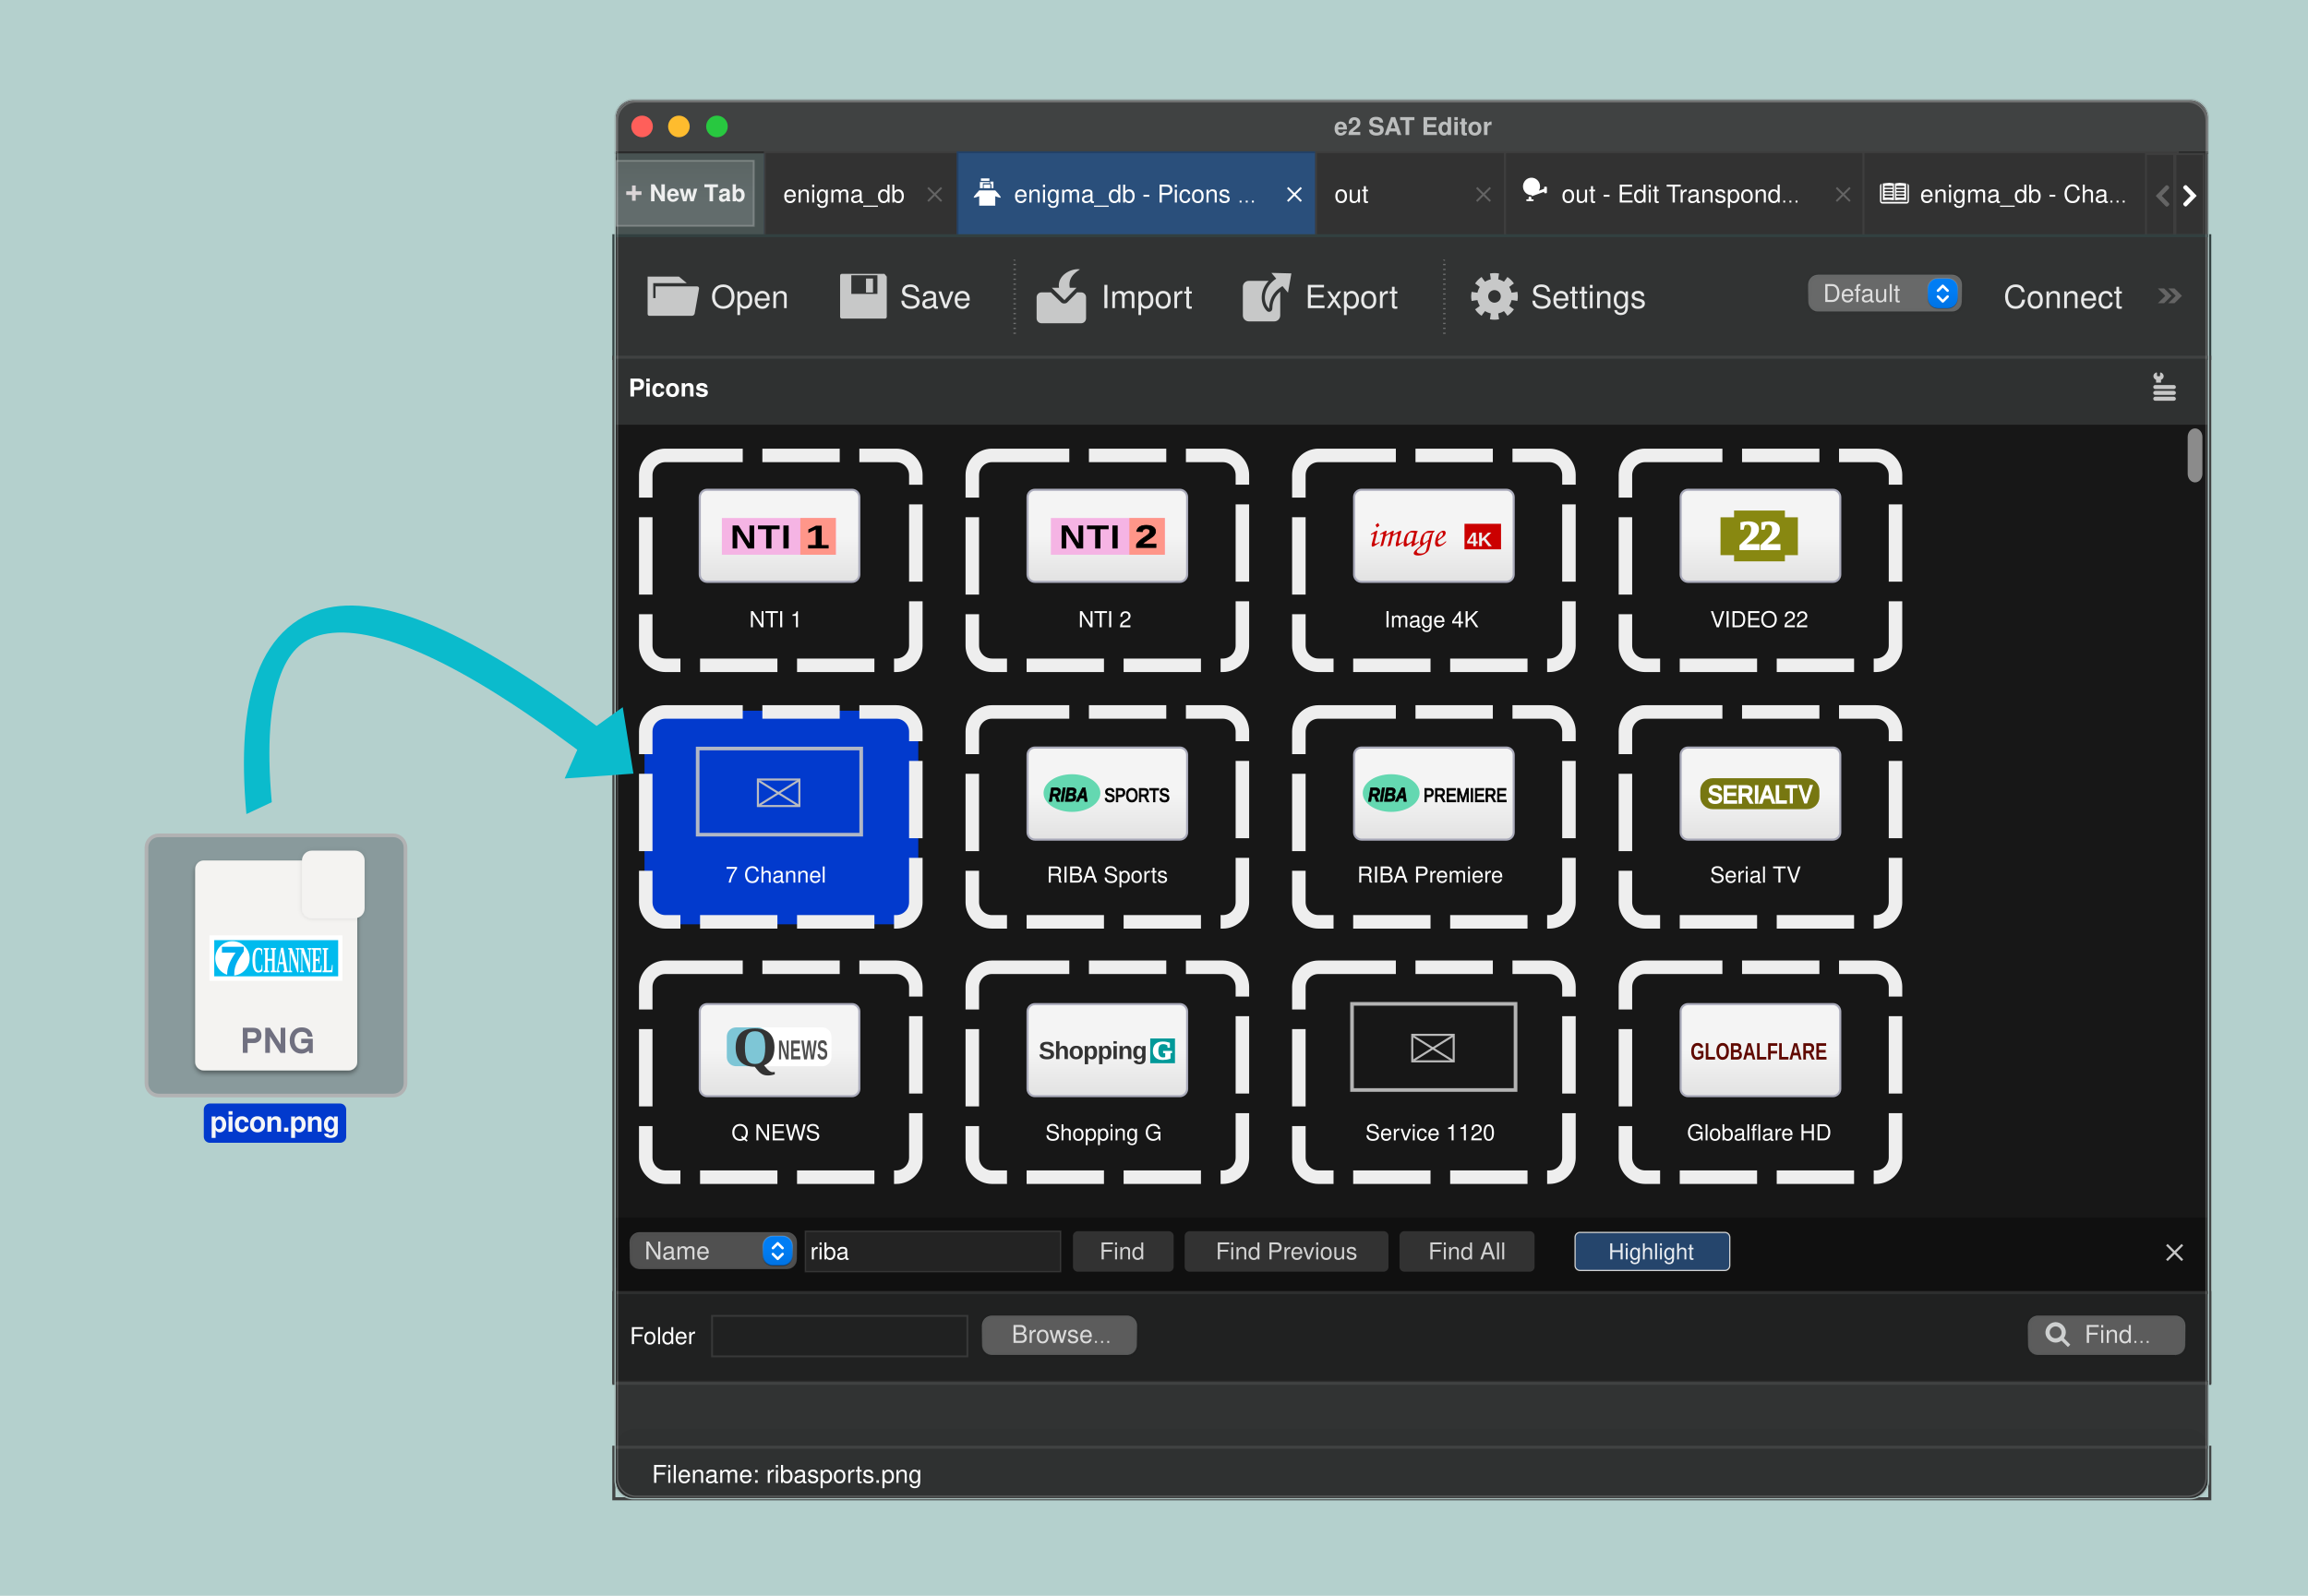
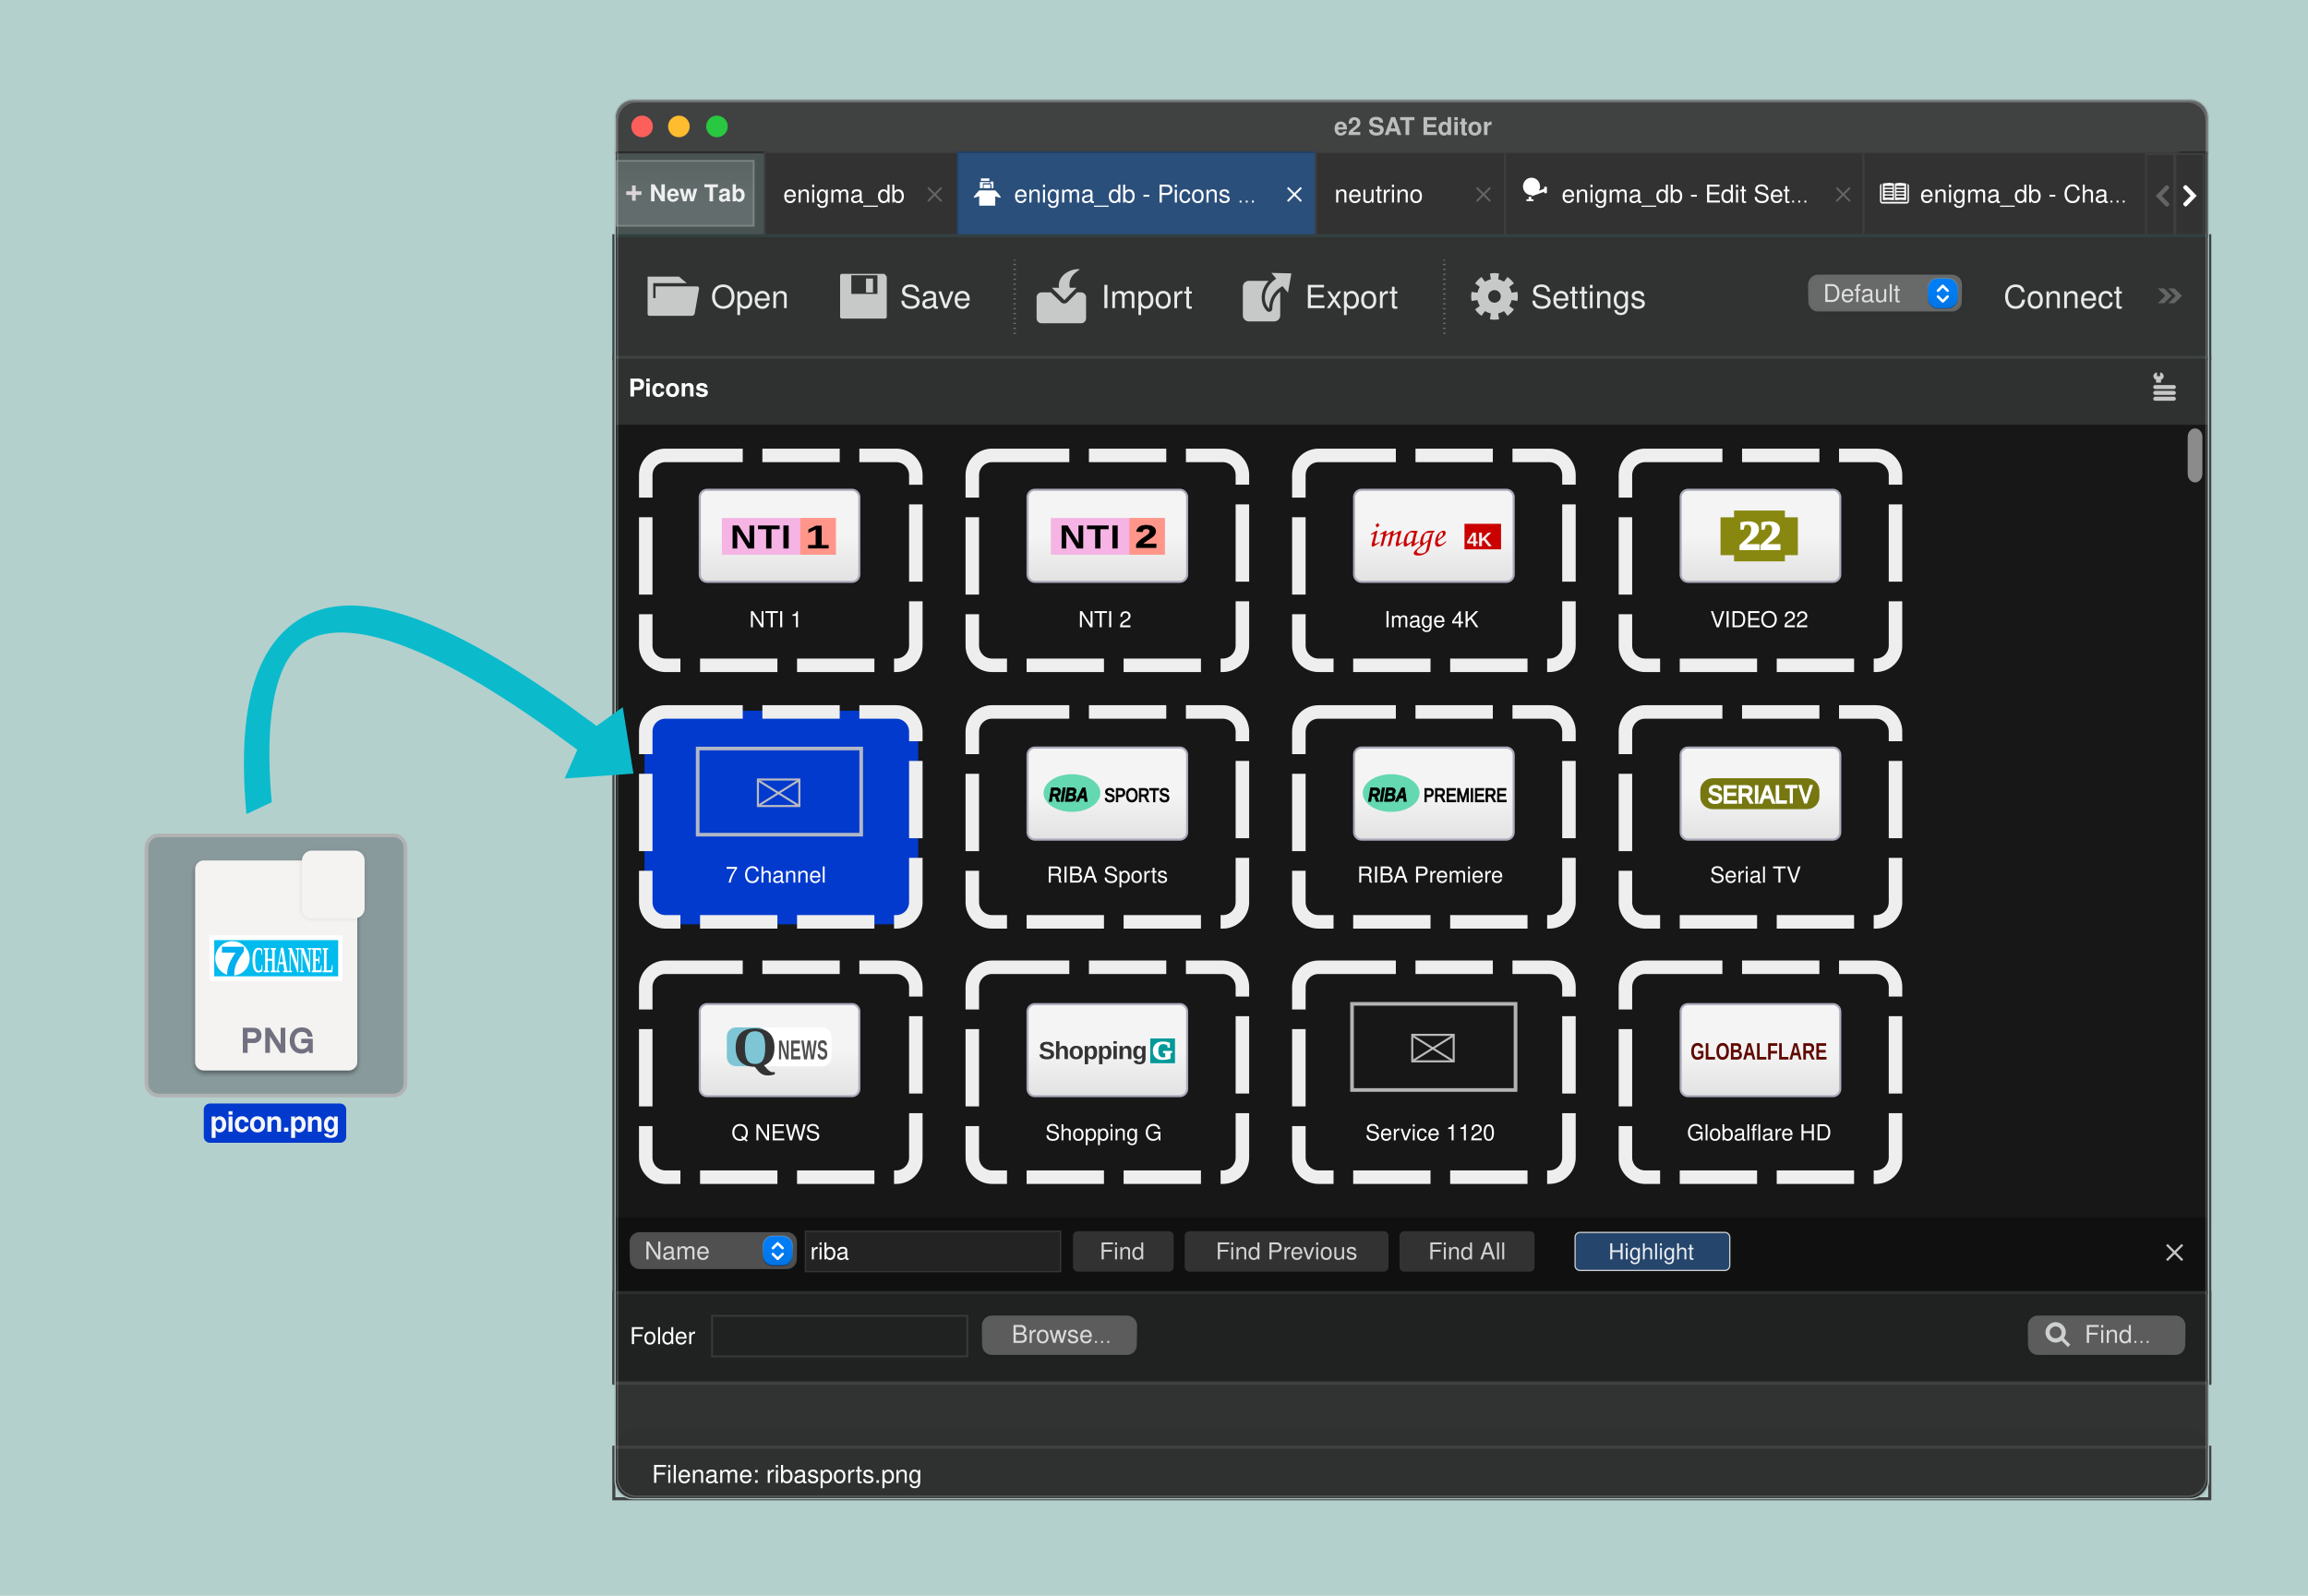
<svg xmlns="http://www.w3.org/2000/svg" viewBox="0 0 1880 1300" style="pointer-events:none;user-select:none">
  <defs>
    <symbol id="aad">
      <path d="M37.75 37.75h18.127v-11.5h-18.127c0 0 0-18.127 0-18.127h-11.5v18.127c0 0-18.127 0-18.127 0v11.5h18.127c0 0 0 18.127 0 18.127h11.5v-18.127z" />
    </symbol>
    <symbol id="cbw">
      <path d="M60 14.973l-3-0.522v35.716c-3.141-0.28-8.021-0.667-11-0.667-0.95 0-2.094 0.039-3.312 0.102-0.962 0.036-2.014 0.106-3.059 0.191-2.678 0.191-5.264 0.428-6.629 0.559v-35.901c0 0 6.61-1.451 9.963-1.451 4 0 14.037 1.451 14.037 1.451l3.001 0.522c1.769 0.819 2.999 2.61 2.999 4.687v32.68c0 2.848-2.312 5.16-5.16 5.16h-51.68c-2.848 0-5.16-2.312-5.16-5.16v-32.68c0-2.077 1.23-3.869 3-4.687l3-0.522c0 0 10.037-1.451 14.037-1.451 3.353 0 9.963 1.451 9.963 1.451v35.901c-1.366-0.131-3.951-0.368-6.629-0.559-1.045-0.085-2.097-0.155-3.059-0.191-1.218-0.063-2.362-0.102-3.312-0.102-2.979 0-7.859 0.387-11 0.667v-35.716l-3 0.522v38.765h56v-38.765zM28.5 42.5c0-1.104-0.896-2-2-2h-14c-1.104 0-2 0.896-2 2s0.896 2 2 2h14c1.104 0 2-0.896 2-2zM53.5 42.5c0-1.104-0.896-2-2-2h-14c-1.104 0-2 0.896-2 2s0.896 2 2 2h14c1.104 0 2-0.896 2-2zM28.5 35.5c0-1.104-0.896-2-2-2h-14c-1.104 0-2 0.896-2 2s0.896 2 2 2h14c1.104 0 2-0.896 2-2zM53.5 35.5c0-1.104-0.896-2-2-2h-14c-1.104 0-2 0.896-2 2s0.896 2 2 2h14c1.104 0 2-0.896 2-2zM28.5 28.5c0-1.104-0.896-2-2-2h-14c-1.104 0-2 0.896-2 2s0.896 2 2 2h14c1.104 0 2-0.896 2-2zM53.5 28.5c0-1.104-0.896-2-2-2h-14c-1.104 0-2 0.896-2 2s0.896 2 2 2h14c1.104 0 2-0.896 2-2zM28.5 21.5c0-1.104-0.896-2-2-2h-14c-1.104 0-2 0.896-2 2s0.896 2 2 2h14c1.104 0 2-0.896 2-2zM53.5 21.5c0-1.104-0.896-2-2-2h-14c-1.104 0-2 0.896-2 2s0.896 2 2 2h14c1.104 0 2-0.896 2-2z" />
    </symbol>
    <symbol id="cce">
      <path d="M62.328 7.276l-5.604-5.604-24.724 24.724c0 0-24.724-24.724-24.724-24.724l-5.604 5.604 24.724 24.724c0 0-24.724 24.724-24.724 24.724l5.604 5.604 24.724-24.724c0 0 24.724 24.724 24.724 24.724l5.604-5.604-24.724-24.724c0 0 24.724-24.724 24.724-24.724z" />
    </symbol>
    <symbol id="edt">
      <path d="M56.256 31.057h-42.438c-7.074 0-12.818 5.744-12.818 12.818v61.295c0 7.074 5.744 12.818 12.818 12.818h54.476c7.075 0 12.818-5.744 12.818-12.818v-51.051c-16.616 14.040-16.649 30.281-17.025 36.965-0.151 2.687-1.869 5.034-4.385 5.99s-5.359 0.343-7.257-1.565c-14.421-14.502-16.181-43.133 3.811-64.452zM57.293 90.694c-14.624-14.705-13.039-45.988 15.234-64.344l-10.365-12.362 42.838 1.084-7.263 41.344-11.808-14.082c-28.127 16.992-28.15 39.728-28.636 48.36z" />
    </symbol>
    <symbol id="iet">
      <path d="M87.8 55.714h8.488c5.912 0 10.712 4.753 10.712 10.606v45.074c0 5.854-4.8 10.606-10.712 10.606h-84.576c-5.912 0-10.712-4.752-10.712-10.606v-45.074c0-5.853 4.8-10.606 10.712-10.606h19.788l22.5 21.827c1.413 1.374 4.32 2.133 6.3 2.109 1.98-0.023 4.821-0.828 6.2-2.236l21.3-21.7zM93.982 6.385c-17.881-3.082-49.582 12.531-44.921 39.525h-15.517l27.127 26.376 25.847-26.376h-14.41c-4.833-24.162 15.844-35.121 21.874-39.525z" />
    </symbol>
    <symbol id="lfu">
      <path d="M56.25 57.423c0-2.388-1.939-4.327-4.327-4.327h-39.846c-2.388 0-4.327 1.939-4.327 4.327s1.939 4.327 4.327 4.327c0 0 39.846 0 39.846 0 2.388 0 4.327-1.939 4.327-4.327zM56.25 44.903c0-2.389-1.939-4.328-4.327-4.328h-39.846c-2.388 0-4.327 1.939-4.327 4.328 0 2.388 1.939 4.327 4.327 4.327 0 0 39.846 0 39.846 0 2.388 0 4.327-1.939 4.327-4.327zM56.25 32.382c0-2.388-1.939-4.327-4.327-4.327h-39.846c-2.388 0-4.327 1.939-4.327 4.327s1.939 4.327 4.327 4.327h39.846c2.388 0 4.327-1.939 4.327-4.327zM13.803 19.471v3.446h10.579v-5.844c0.837-0.373 1.624-0.848 2.343-1.41 2.237-1.745 3.347-4.068 3.371-6.392s-1.039-4.671-3.239-6.471v0c-0.887-0.725-1.951-1.273-3.024-1.702l-1.372 0.918-0.062 6.154c-0.003 0.286-0.167 0.503-0.402 0.659-0.376 0.249-0.899 0.364-1.472 0.364h-2.85c-0.565-0.008-1.082-0.142-1.452-0.406-0.242-0.173-0.413-0.406-0.41-0.702 0 0 0.062-6.155 0.062-6.155l-1.348-0.947c-1.083 0.403-2.158 0.924-3.060 1.628-2.237 1.746-3.347 4.068-3.371 6.392-0.023 2.323 1.039 4.671 3.239 6.471 0.725 0.593 1.567 1.067 2.437 1.454 0.016 0.617 0.026 1.607 0.031 2.543z" />
    </symbol>
    <symbol id="ogn">
      <path d="M21 42.973h89.077c2.783 0 4.643 2.26 4.153 5.042l-9.34 52.943c-0.491 2.783-3.149 5.042-5.932 5.042h-91.118c-2.119 0-3.84-1.721-3.84-3.84v-80.16h67.2l16.8 14h-72v32h5v-25.027z" />
    </symbol>
    <symbol id="phw">
      <path d="M14.762 29.23h34.49c0 0 13.928 14.478 11.463 15.596-1.067 0.483-6.127-1.117-11.524-3.087v20.261h-34.389v-20.253c-5.389 1.967-10.437 3.562-11.502 3.079-2.465-1.118 11.462-15.596 11.462-15.596zM36.774 11.359h-20.475v13.19h6.364v-10.552h14.111v-2.638zM38.538 16.635h-14.111v7.914h14.111v-7.914zM45.299 10.4v14.149h-4.283v-9.233h-2.478v-4.916h6.761zM36.632 3.482h-18.173v5.276h18.173v-5.276z" />
    </symbol>
    <symbol id="sie">
      <path d="M114 22v86.16c0 2.119-1.721 3.84-3.84 3.84h-92.32c-2.119 0-3.84-1.721-3.84-3.84v-88.32c0-2.119 1.721-3.84 3.84-3.84h91.16l5 6zM94 59.014v-40h-56v40h56zM84.5 26v30h-15v-30h15z" />
    </symbol>
    <symbol id="sjh">
      <path d="M40.023 45.152c-3.477 2.591-7.729 4.192-12.407 4.221-10.406 0.066-20.276-8.26-21.806-18.699-1.731-11.814 7.58-24.164 20.12-25.040 0.561-0.039 1.124-0.055 1.686-0.053 10 0.095 19.38 7.75 21.337 17.619 1.156 5.829-0.437 11.92-3.87 16.758l13.82 13.819-5.128 5.128-13.752-13.753zM27.395 14.645c-6.236 0.060-12 5.17-12.677 11.431-0.588 5.436 2.691 11.076 7.773 13.229 6.62 2.806 15.346-1.167 17.352-8.391 2.055-7.404-3.759-16.031-12.032-16.265-0.139-0.003-0.278-0.004-0.416-0.004z" />
    </symbol>
    <symbol id="sks">
      <path d="M73.934 15.359c-6.491-1.302-13.177-1.302-19.668 0 0.828 4.128 1.452 8.287 1.871 12.477-4.352 0.948-8.5 2.666-12.249 5.073-2.666-3.259-5.165-6.641-7.499-10.146-5.511 3.67-10.238 8.397-13.908 13.908 3.505 2.334 6.887 4.834 10.146 7.499-2.407 3.749-4.125 7.897-5.073 12.249-4.19-0.419-8.349-1.043-12.477-1.871-1.303 6.491-1.303 13.177 0 19.668 4.128-0.828 8.287-1.452 12.477-1.871 0.948 4.352 2.666 8.501 5.073 12.249-3.259 2.666-6.641 5.165-10.146 7.499 3.67 5.511 8.397 10.238 13.908 13.908 2.334-3.505 4.833-6.887 7.499-10.146 3.749 2.407 7.897 4.125 12.249 5.074-0.419 4.189-1.043 8.348-1.871 12.476 6.491 1.303 13.177 1.303 19.668 0-0.828-4.128-1.452-8.287-1.871-12.476 4.352-0.949 8.5-2.667 12.249-5.074 2.666 3.259 5.165 6.641 7.499 10.146 5.511-3.67 10.238-8.397 13.908-13.908-3.505-2.334-6.887-4.833-10.146-7.499 2.407-3.748 4.125-7.897 5.073-12.249 4.19 0.419 8.349 1.043 12.477 1.871 1.303-6.491 1.303-13.177 0-19.668-4.128 0.828-8.287 1.452-12.477 1.871-0.948-4.352-2.666-8.5-5.073-12.249 3.259-2.665 6.641-5.165 10.146-7.499-3.67-5.511-8.397-10.238-13.908-13.908-2.334 3.505-4.833 6.887-7.499 10.146-3.749-2.407-7.897-4.125-12.249-5.073 0.419-4.19 1.043-8.349 1.871-12.477zM64.1 50.882c7.451 0 13.5 6.049 13.5 13.5s-6.049 13.5-13.5 13.5c-7.451 0-13.5-6.049-13.5-13.5s6.049-13.5 13.5-13.5z" />
    </symbol>
    <symbol id="tlw">
      <path d="M18.707 48.333h-3c-1.104 0-2 0.897-2 2s0.896 2 2 2h12c1.104 0 2-0.896 2-2s-0.896-2-2-2h-3v-3c0-1.655-1.344-3-3-3s-3 1.345-3 3v3zM25.286 39.498c-0.095 0.001-0.19 0.002-0.286 0.002-10.072 0-18.25-8.402-18.25-18.75s8.178-18.75 18.25-18.75c10.072 0 18.25 8.402 18.25 18.75 0 3.307-0.835 6.416-2.301 9.115l11.051-4.023v-3.071c0-0.828 0.672-1.5 1.5-1.5h3c0.828 0 1.5 0.672 1.5 1.5v11c0 0.828-0.672 1.5-1.5 1.5h-3c-0.828 0-1.5-0.672-1.5-1.5v-1.543l-25.926 9.436-0.788-2.166z" />
    </symbol>
    <symbol id="amm">
      <path d="M32 13.243c-1.668 0-3.336 0.635-4.608 1.907l-24.485 24.485c-2.543 2.543-2.543 6.672 0 9.215s6.672 2.543 9.215 0l19.878-19.878 19.878 19.878c2.543 2.543 6.672 2.543 9.215 0s2.543-6.672 0-9.215l-24.485-24.485c-1.272-1.272-2.94-1.907-4.608-1.907z" />
    </symbol>
    <symbol id="anw">
      <path d="M32 30.114l27.467 29.239v-24.615l-27.467-29.24-27.467 29.24v24.615l27.467-29.239z" />
    </symbol>
    <symbol id="aow">
      <path d="M32 36.23l-20.23-19.657c-1.255-1.22-3.294-1.22-4.549 0 0 0-1.913 1.859-1.913 1.859-1.269 1.233-1.269 3.235 0 4.468 0 0 26.57 25.818 26.57 25.818l0.122-0.118c0 0 0.12 0.12 0.12 0.12l26.572-25.82c1.269-1.233 1.269-3.235 0-4.468 0 0-2.363-2.297-2.363-2.297-1.007-0.978-2.642-0.978-3.649 0l-20.68 20.095z" />
    </symbol>
    <marker id="apd" markerWidth="3" markerHeight="3" refX="1.75" refY="1.75" viewBox="0 0 3.5 3.5" orient="auto">
      <polygon points="0.7,3.5 0,1.75 0.7,0 3.5,1.75" fill="#0bbbcc" />
    </marker>
    <linearGradient id="bqm" x1="0" y1="0" x2="0" y2="1">
      <stop offset="0" style="stop-color:#5b6564" />
      <stop offset="0.6" style="stop-color:#626c6c" />
    </linearGradient>
    <linearGradient id="brm" x1="0" y1="0" x2="0" y2="1">
      <stop offset="0" style="stop-color:#fff;stop-opacity:0.19" />
      <stop offset="1" style="stop-color:#000;stop-opacity:0.34" />
    </linearGradient>
    <linearGradient id="bsm" x1="0" y1="0" x2="0" y2="1">
      <stop offset="0.4" style="stop-color:#007df4" />
      <stop offset="1" style="stop-color:#0073e4" />
    </linearGradient>
    <filter id="btm" color-interpolation-filters="sRGB">
      <feDropShadow dx="0" dy="1.5" stdDeviation="1" flood-opacity="0.25" />
      <feDropShadow dx="0" dy="0" stdDeviation="2.2" flood-opacity="0.3" />
    </filter>
    <symbol id="pun">
      <g transform="matrix(0.75,0,0,0.75,20.3,11.9)">
        <rect x="48.3" y="24.2" width="50" height="32" style="fill:none;stroke:#c0c0c0;stroke-opacity:0.96;stroke-width:2.5px" />
        <rect x="0" y="0" width="2.5" height="56" transform="matrix(0.53,-0.848,0.848,0.53,49,27)" style="fill:#c0c0c0;fill-opacity:0.96" />
        <rect x="23" y="-42" width="2.5" height="56" transform="matrix(0.53,0.848,-0.848,0.53,49,27)" style="fill:#c0c0c0;fill-opacity:0.96" />
      </g>
      <rect x="2" y="2" width="148" height="78" style="fill:none;stroke:#c4c4c4;stroke-opacity:0.9;stroke-width:3.3px" />
    </symbol>
    <linearGradient id="pvg" x1="0" y1="0" x2="0" y2="1">
      <stop offset="0.5" style="stop-color:#f4f4f4" />
      <stop offset="1" style="stop-color:#e2e2e2" />
    </linearGradient>
    <filter id="iwm" color-interpolation-filters="sRGB">
      <feDropShadow dx="0" dy="2.3" stdDeviation="2" flood-opacity="0.4" />
    </filter>
    <filter id="ixm" color-interpolation-filters="sRGB">
      <feDropShadow dx="-1.8" dy="1.7" stdDeviation="3" flood-opacity="0.3" />
      <feDropShadow dx="0" dy="0" stdDeviation="2" flood-opacity="0.12" />
    </filter>
  </defs>
  <rect x="0" y="0" width="1880" height="1300" style="fill:#b4d0cd" />
  <g style="font-family:'Helvetica Neue',sans-serif-light,Helvetica,sans-serif">
    <rect x="501" y="81" width="1298" height="1140" rx="15" style="fill:#313333;stroke:#a6bbb9;stroke-width:1px" />
    <rect x="502" y="82" width="1296" height="57" rx="15" style="fill:#404242;stroke:#787979;stroke-width:1px;clip-path:inset(0px 0px 15px)" />
    <rect x="501" y="124" width="1298" height="1" style="fill:none;stroke:#000;stroke-opacity:0.89;stroke-width:0.5px" />
    <text x="502" y="82" dx="649" dy="28" text-anchor="middle" style="font-family:'Helvetica Neue',Helvetica,sans-serif;font-weight:bold;font-size:20px;fill:#bcbebe">e2 SAT Editor</text>
    <ellipse cx="523" cy="103" rx="8.8" style="fill:#ff5f5a;stroke:none;stroke-opacity:0.1" />
    <ellipse cx="553" cy="103" rx="8.8" style="fill:#febc2e;stroke:none;stroke-opacity:0.1" />
    <ellipse cx="584" cy="103" rx="8.8" style="fill:#28c840;stroke:none;stroke-opacity:0.1" />
    <rect x="502" y="125" width="1296" height="67" style="fill:#2f3131" />
    <rect x="502" y="125" width="120" height="67" style="fill:#485352" />
    <rect x="502" y="131" width="112" height="53" rx="0" style="fill:url(#bqm);stroke:#fff;stroke-opacity:0.23;stroke-width:1.5px" />
    <g transform="matrix(0.26,0,0,0.26,508,149)">
      <use href="#aad" style="fill:#dad4d6" />
    </g>
    <text x="502" y="131" dx="27" dy="33" style="font-weight:bold;font-size:19px;fill:#fff;fill-opacity:0.89">New <tspan>T</tspan>ab</text>
    <rect x="622" y="125" width="1" height="67" style="fill:#3a5165" />
    <rect x="623" y="124" width="157" height="69" style="fill:#323232;stroke:#3e3e3e;stroke-width:1.5px;clip-path:inset(1px 0px)" />
    <text x="623" y="124" dx="15" dy="41" style="font-size:20px;fill:#fff">enigma_db</text>
    <g transform="matrix(0.2,0,0,0.2,755,152)">
      <use href="#cce" style="fill:#646464" />
    </g>
    <rect x="780" y="124" width="292" height="69" style="fill:#2a4f7b;stroke:#234065;stroke-width:1.5px;clip-path:inset(1px 0px)" />
    <g transform="matrix(0.38,0,0,0.38,792,144)">
      <use href="#phw" fill="#000" style="fill:#fff" />
    </g>
    <text x="780" y="124" dx="46" dy="41" style="font-size:20px;fill:#fff">enigma_db - Picons <tspan style="font-size:15px">…</tspan>
    </text>
    <g transform="matrix(0.2,0,0,0.2,1048,152)">
      <use href="#cce" style="fill:#fff" />
    </g>
    <rect x="1072" y="124" width="154" height="69" style="fill:#323232;stroke:#3e3e3e;stroke-width:1.5px;clip-path:inset(1px 0px)" />
-     <text x="1072" y="124" dx="15" dy="41" style="font-size:20px;fill:#fff">out</text>
+     <text x="1072" y="124" dx="15" dy="41" style="font-size:20px;fill:#fff">neutrino</text>
    <g transform="matrix(0.2,0,0,0.2,1202,152)">
      <use href="#cce" style="fill:#646464" />
    </g>
    <rect x="1226" y="124" width="292" height="69" style="fill:#323232;stroke:#3e3e3e;stroke-width:1.5px;clip-path:inset(1px 0px)" />
    <g transform="matrix(0.38,0,0,0.38,1238,144)">
      <use href="#tlw" fill="#000" style="fill:#fff" />
    </g>
-     <text x="1226" y="124" dx="46" dy="41" style="font-size:20px;fill:#fff">out - Edit Transpond<tspan style="font-size:15px">…</tspan>
+     <text x="1226" y="124" dx="46" dy="41" style="font-size:20px;fill:#fff">enigma_db - Edit Set<tspan style="font-size:15px">…</tspan>
    </text>
    <g transform="matrix(0.2,0,0,0.2,1495,152)">
      <use href="#cce" style="fill:#646464" />
    </g>
    <rect x="1518" y="124" width="256" height="69" style="fill:#323232;stroke:#3e3e3e;stroke-width:1.5px;clip-path:inset(1px 0px)" />
    <g transform="matrix(0.38,0,0,0.38,1531,144)">
      <use href="#cbw" fill="#000" style="fill:#fff" />
    </g>
    <text x="1518" y="124" dx="46" dy="41" style="font-size:20px;fill:#fff">enigma_db - Cha<tspan style="font-size:15px">…</tspan>
    </text>
    <rect x="1773" y="125" width="1" height="67" style="fill:#3a3a3a" />
    <rect x="1748" y="125.5" width="23" height="66" style="fill:#323232;stroke:#3e3e3e;stroke-width:1.5px" />
    <g transform="matrix(0,0.3,-0.3,0,1771.2,150)" style="opacity:0.25">
      <use href="#aow" style="fill:#fff;stroke:#fff;stroke-width:2.7px" />
    </g>
    <rect x="1772" y="125.5" width="23" height="66" style="fill:#323232;stroke:#3e3e3e;stroke-width:1.5px" />
    <g transform="matrix(0,-0.3,0.3,0,1774.1,169.1)">
      <use href="#aow" style="fill:#fff;stroke:#fff;stroke-width:2.7px" />
    </g>
    <rect x="502" y="192" width="1296" height="100" style="fill:#313333" />
    <g transform="matrix(0.38,0,0,0.38,526,217)">
      <use href="#ogn" style="fill:#c7c8c8" />
    </g>
    <text x="510" y="192" dx="69" dy="59" style="font-size:26px;fill:#fff;fill-opacity:0.89;text-shadow:#09090900000501">Open</text>
    <g transform="matrix(0.38,0,0,0.38,679,217)">
      <use href="#sie" style="fill:#c7c8c8" />
    </g>
    <text x="664" y="192" dx="69" dy="59" style="font-size:26px;fill:#fff;fill-opacity:0.89;text-shadow:#09090900000501">Save</text>
    <rect x="826" y="212" width="1" height="61" style="fill:none;stroke:#fff;stroke-opacity:0.3;stroke-dasharray:1px,3px" />
    <g transform="matrix(0.38,0,0,0.38,844,217)">
      <use href="#iet" style="fill:#c7c8c8" />
    </g>
    <text x="828" y="192" dx="69" dy="59" style="font-size:26px;fill:#fff;fill-opacity:0.89;text-shadow:#09090900000501">Import</text>
    <g transform="matrix(0.38,0,0,0.38,1012,217)">
      <use href="#edt" style="fill:#c7c8c8" />
    </g>
    <text x="994" y="192" dx="69" dy="59" style="font-size:26px;fill:#fff;fill-opacity:0.89;text-shadow:#09090900000501">Export</text>
    <rect x="1176" y="212" width="1" height="61" style="fill:none;stroke:#fff;stroke-opacity:0.3;stroke-dasharray:1px,3px" />
    <g transform="matrix(0.38,0,0,0.38,1193,217)">
      <use href="#sks" style="fill:#c7c8c8" />
    </g>
    <text x="1178" y="192" dx="69" dy="59" style="font-size:26px;fill:#fff;fill-opacity:0.89;text-shadow:#09090900000501">Settings</text>
    <rect x="1473" y="224" width="125" height="30" rx="8" style="fill:#fff;fill-opacity:0.24;stroke:url(#brm);stroke-width:0.4px;filter:url(#btm)" />
    <rect x="1570.5" y="227" width="24" height="24" rx="8" style="fill:url(#bsm);stroke:url(#brm);filter:#333" />
    <rect x="1570.5" y="227" width="24" height="24" rx="8" style="fill:url(#bsm);stroke:url(#brm);stroke-opacity:0.06;stroke-width:2px" />
    <g transform="matrix(0.16,0,0,0.16,1577.4,229.7)">
      <use href="#amm" style="fill:#fff" />
    </g>
    <g transform="matrix(0.16,0,0,-0.16,1577.4,248.7)">
      <use href="#amm" style="fill:#fff" />
    </g>
    <text x="1473" y="224" dx="12" dy="22" style="font-size:20px;fill:#fff;fill-opacity:0.78">Default</text>
    <text x="1617" y="192" dx="15" dy="59" style="font-size:26px;fill:#fff;fill-opacity:0.89;text-shadow:#09090900000501">Connect</text>
    <g transform="matrix(0.9,0,0,0.95,1770,234)">
      <use href="#anw" transform="matrix(0,0.23,-0.23,0,0,0)" style="fill:#646464" />
      <use href="#anw" transform="matrix(0,0.23,-0.23,0,9.4,0)" style="fill:#646464" />
    </g>
    <rect x="500" y="192" width="1300" height="100" style="fill:none;stroke:#324040;stroke-width:2.4px;clip-path:inset(0px 2px)" />
    <rect x="502" y="291" width="1296" height="835" style="fill:#2f3131" />
    <text x="502" y="291" dx="10" dy="32" style="font-weight:bold;font-size:20px;fill:#fff">Picons</text>
    <g transform="matrix(0.38,0,0,0.38,1751,303)">
      <use href="#lfu" style="fill:#c7c7c7" />
    </g>
    <rect x="502" y="346" width="1296" height="687" style="fill:#171717" />
    <rect x="526" y="371" width="220" height="171" rx="16" style="fill:none;stroke:#eee;stroke-width:11px;stroke-dasharray:15px,0px,48px,16px" />
    <rect x="570" y="399" width="130" height="75" rx="6" style="fill:url(#pvg);stroke:#aaabbb;stroke-width:1.7px" />
    <g transform="matrix(0.34,0,0,0.34,588,422)">
      <rect x="0" y="0" width="273" height="88" style="fill:#f5b4e4" />
      <rect x="188" y="0" width="85" height="88" style="fill:#ff9689" />
      <g style="font-family:Arial,Helvetica,sans-serif;font-weight:bold">
        <text x="18" y="0" dy="73" style="font-size:80px;letter-spacing:2px" transform="matrix(1.1,0,0,1,0,0)">NTI</text>
        <text x="185" y="0" dy="81" style="font-size:88px" transform="matrix(1.2,0,0,0.9,-22,0)">1</text>
      </g>
    </g>
    <text x="526" y="493" dx="106" dy="18" text-anchor="middle" style="font-size:18px;fill:#fff">NTI 1</text>
    <rect x="792" y="371" width="220" height="171" rx="16" style="fill:none;stroke:#eee;stroke-width:11px;stroke-dasharray:15px,0px,48px,16px" />
    <rect x="837" y="399" width="130" height="75" rx="6" style="fill:url(#pvg);stroke:#aaabbb;stroke-width:1.7px" />
    <g transform="matrix(0.34,0,0,0.34,856,422)">
      <rect x="0" y="0" width="273" height="88" style="fill:#f5b4e4" />
      <rect x="188" y="0" width="85" height="88" style="fill:#ff9689" />
      <g style="font-family:Arial,Helvetica,sans-serif;font-weight:bold">
        <text x="18" y="0" dy="73" style="font-size:80px;letter-spacing:2px" transform="matrix(1.1,0,0,1,0,0)">NTI</text>
        <text x="185" y="0" dy="81" style="font-size:102px;stroke:#000;stroke-width:2px" transform="matrix(0.95,0,0,0.75,26,10)">2</text>
      </g>
    </g>
    <text x="792" y="493" dx="108" dy="18" text-anchor="middle" style="font-size:18px;fill:#fff">NTI 2</text>
    <rect x="1058" y="371" width="220" height="171" rx="16" style="fill:none;stroke:#eee;stroke-width:11px;stroke-dasharray:15px,0px,48px,16px" />
    <rect x="1103" y="399" width="130" height="75" rx="6" style="fill:url(#pvg);stroke:#aaabbb;stroke-width:1.7px" />
    <g transform="matrix(0.32,0,0,0.32,1111,420)">
      <rect x="256" y="21" width="93" height="65" style="fill:#cb0000" />
      <text x="10" y="0" dy="78" style="font-family:cursive,serif;font-size:96px;fill:#cb0000">image</text>
      <text x="262" y="0" dy="78" style="font-family:Arial,Helvetica,sans-serif;font-weight:bold;font-size:50px;fill:#eee">4K</text>
    </g>
    <text x="1058" y="493" dx="108" dy="18" text-anchor="middle" style="font-size:18px;fill:#fff">Image 4K</text>
    <rect x="1324" y="371" width="220" height="171" rx="16" style="fill:none;stroke:#eee;stroke-width:11px;stroke-dasharray:15px,0px,48px,16px" />
    <rect x="1369" y="399" width="130" height="75" rx="6" style="fill:url(#pvg);stroke:#aaabbb;stroke-width:1.7px" />
    <g transform="matrix(0.23,0,0,0.23,1401,415)">
      <rect x="50" y="4" width="180" height="180" style="fill:#881" />
      <rect x="2" y="28" width="274" height="134" style="fill:#881" />
      <text x="50" y="38" dy="80" style="font-family:'Times New Roman',Times,sans-serif;font-weight:bold;font-size:122px;letter-spacing:-4px;fill:#fff;stroke:#fff;stroke-width:4px" transform="matrix(1.3,0,0,1.2,0,0)">22</text>
    </g>
    <text x="1324" y="493" dx="109" dy="18" text-anchor="middle" style="font-size:18px;fill:#fff">VIDEO 22</text>
    <rect x="525" y="579" width="223" height="174" rx="20" style="fill:#023acd" />
    <rect x="526" y="580" width="220" height="171" rx="16" style="fill:none;stroke:#eee;stroke-width:11px;stroke-dasharray:15px,0px,48px,16px" />
    <g transform="matrix(0.9,0,0,0.9,566.5,608)">
      <use href="#pun" />
    </g>
    <text x="526" y="701" dx="106" dy="18" text-anchor="middle" style="font-size:18px;fill:#fff">7 Channel</text>
    <rect x="792" y="580" width="220" height="171" rx="16" style="fill:none;stroke:#eee;stroke-width:11px;stroke-dasharray:15px,0px,48px,16px" />
    <rect x="837" y="609" width="130" height="75" rx="6" style="fill:url(#pvg);stroke:#aaabbb;stroke-width:1.7px" />
    <g transform="matrix(0.13,0,0,0.13,849,631)">
      <ellipse cx="186" cy="116" rx="178" ry="118" style="fill:#64d8b1" />
      <g style="font-family:Arial,Helvetica,sans-serif">
        <text x="42" y="0" dy="140" style="font-weight:bold;font-size:102px;letter-spacing:-1px;stroke:#000;stroke-width:4px;font-style:italic" transform="matrix(1,0,0,1.2,0,0)">RIBA</text>
        <text x="389" y="0" dy="142" style="font-size:100px;stroke:#000;stroke-width:5px" transform="matrix(1,0,0,1.2,0,0)">SPORTS</text>
      </g>
    </g>
    <text x="792" y="701" dx="110" dy="18" text-anchor="middle" style="font-size:18px;fill:#fff">RIBA Sports</text>
    <rect x="1058" y="580" width="220" height="171" rx="16" style="fill:none;stroke:#eee;stroke-width:11px;stroke-dasharray:15px,0px,48px,16px" />
    <rect x="1103" y="609" width="130" height="75" rx="6" style="fill:url(#pvg);stroke:#aaabbb;stroke-width:1.7px" />
    <g transform="matrix(0.13,0,0,0.13,1109,631)">
      <ellipse cx="186" cy="116" rx="178" ry="118" style="fill:#64d8b1" />
      <g style="font-family:Arial,Helvetica,sans-serif">
        <text x="42" y="0" dy="140" style="font-weight:bold;font-size:102px;letter-spacing:-1px;stroke:#000;stroke-width:4px;font-style:italic" transform="matrix(1,0,0,1.2,0,0)">RIBA</text>
        <text x="389" y="0" dy="142" style="font-size:100px;stroke:#000;stroke-width:5px" transform="matrix(1,0,0,1.2,0,0)">PREMIERE</text>
      </g>
    </g>
    <text x="1058" y="701" dx="107" dy="18" text-anchor="middle" style="font-size:18px;fill:#fff">RIBA Premiere</text>
    <rect x="1324" y="580" width="220" height="171" rx="16" style="fill:none;stroke:#eee;stroke-width:11px;stroke-dasharray:15px,0px,48px,16px" />
    <rect x="1369" y="609" width="130" height="75" rx="6" style="fill:url(#pvg);stroke:#aaabbb;stroke-width:1.7px" />
    <g transform="matrix(0.21,0,0,0.21,1385,634)">
      <rect x="0" y="0" width="462" height="120" rx="48" style="fill:#771" />
      <g style="font-family:Arial,Helvetica,sans-serif;font-size:96px">
        <text x="32" y="0" dy="96" style="fill:#fff;stroke:#fff;stroke-width:6px" transform="matrix(0.9,0,0,1,0,0)">SERIAL</text>
        <text x="412" y="0" dy="96" style="letter-spacing:8px;fill:#fff;stroke:#fff;stroke-width:6px" transform="matrix(0.8,0,0,1,0,-0.9)">TV</text>
      </g>
    </g>
    <text x="1324" y="701" dx="106" dy="18" text-anchor="middle" style="font-size:18px;fill:#fff">Serial TV</text>
    <rect x="526" y="788" width="220" height="171" rx="16" style="fill:none;stroke:#eee;stroke-width:11px;stroke-dasharray:15px,0px,48px,16px" />
    <rect x="570" y="818" width="130" height="75" rx="6" style="fill:url(#pvg);stroke:#aaabbb;stroke-width:1.7px" />
    <g transform="matrix(0.31,0,0,0.31,592,837)">
      <rect x="0" y="0" width="275" height="102" rx="24" fill="#fff" />
      <rect x="0" y="0" width="106" height="102" rx="24" fill="#7ec6d6" />
      <text x="16" y="0" dy="102" style="font-family:'Times New Roman',Times,sans-serif;font-weight:bold;font-size:150px;fill:#333">Q</text>
      <text x="224" y="0" dy="84" style="font-family:Arial,Helvetica,sans-serif;font-weight:bold;font-size:72px;letter-spacing:1px;fill:#4f4f4f" transform="matrix(0.6,0,0,1,0,0)">NEWS</text>
    </g>
    <text x="526" y="911" dx="106" dy="18" text-anchor="middle" style="font-size:18px;fill:#fff">Q NEWS</text>
    <rect x="792" y="788" width="220" height="171" rx="16" style="fill:none;stroke:#eee;stroke-width:11px;stroke-dasharray:15px,0px,48px,16px" />
    <rect x="837" y="818" width="130" height="75" rx="6" style="fill:url(#pvg);stroke:#aaabbb;stroke-width:1.7px" />
    <g transform="matrix(0.21,0,0,0.21,846,846)">
      <rect x="433" y="0" width="96" height="96" style="fill:#099" />
      <text x="0" y="0" dy="80" style="font-family:Arial,Helvetica,sans-serif;font-weight:bold;font-size:96px;letter-spacing:-3px;fill:#333">Shopping</text>
      <text x="433" y="0" dx="8" dy="80" style="font-family:'Times New Roman',Times,sans-serif;font-weight:bold;font-size:99px;fill:#fff;stroke:#fff;stroke-width:5px">G</text>
    </g>
    <text x="792" y="911" dx="107" dy="18" text-anchor="middle" style="font-size:18px;fill:#fff">Shopping G</text>
    <rect x="1058" y="788" width="220" height="171" rx="16" style="fill:none;stroke:#eee;stroke-width:11px;stroke-dasharray:15px,0px,48px,16px" />
    <g transform="matrix(0.9,0,0,0.9,1099.5,816)">
      <use href="#pun" />
    </g>
    <text x="1058" y="911" dx="107" dy="18" text-anchor="middle" style="font-size:18px;fill:#fff">Service 1120</text>
    <rect x="1324" y="788" width="220" height="171" rx="16" style="fill:none;stroke:#eee;stroke-width:11px;stroke-dasharray:15px,0px,48px,16px" />
    <rect x="1369" y="818" width="130" height="75" rx="6" style="fill:url(#pvg);stroke:#aaabbb;stroke-width:1.7px" />
    <g transform="matrix(0.2,0,0,0.2,1377,844)">
      <text x="0" y="0" dy="96" style="font-family:Arial,Helvetica,sans-serif;font-weight:bold;font-size:97px;fill:#600900;stroke-width:1px" transform="matrix(0.76,0,0,1,0,0)">GLOBALFLARE</text>
    </g>
    <text x="1324" y="911" dx="109" dy="18" text-anchor="middle" style="font-size:18px;fill:#fff">Globalflare HD</text>
    <rect x="1782" y="349" width="12" height="44" rx="7" style="fill:#8b8b8b" />
    <rect x="502" y="992" width="1296" height="61" style="fill:#101010" />
    <rect x="513" y="1004" width="136" height="30" rx="8" style="fill:#fff;fill-opacity:0.24;stroke:url(#brm);stroke-width:0.4px;filter:url(#btm)" />
    <text x="513" y="1004" dx="12" dy="22" style="font-size:20px;fill:#fff;fill-opacity:0.78">Name</text>
    <rect x="621.5" y="1007" width="24" height="24" rx="8" style="fill:url(#bsm);stroke:url(#brm);stroke-opacity:0.06;stroke-width:2px" />
    <rect x="621.5" y="1007" width="24" height="24" rx="8" style="fill:url(#bsm);stroke:url(#brm);filter:#333" />
    <g transform="matrix(0.16,0,0,0.16,628.4,1009.7)">
      <use href="#amm" style="fill:#fff" />
    </g>
    <g transform="matrix(0.16,0,0,-0.16,628.4,1028.7)">
      <use href="#amm" style="fill:#fff" />
    </g>
    <rect x="656" y="1003" width="208" height="33" rx="0" style="fill:#fff;fill-opacity:0.08;stroke:#fff;stroke-opacity:0.11;stroke-width:1.2px" />
    <text x="656" y="1003" dx="4" dy="23" style="font-size:19px;fill:#fff">riba</text>
    <rect x="874" y="1003" width="82" height="33" rx="4" style="fill:#323232" />
    <text x="874" y="1003" dx="40" dy="23" text-anchor="middle" style="font-size:19px;fill:#fff;fill-opacity:0.78">Find</text>
    <rect x="965" y="1003" width="166" height="33" rx="4" style="fill:#323232" />
    <text x="965" y="1003" dx="83" dy="23" text-anchor="middle" style="font-size:19px;fill:#fff;fill-opacity:0.78">Find Previous</text>
    <rect x="1140" y="1003" width="110" height="33" rx="4" style="fill:#323232" />
    <text x="1140" y="1003" dx="55" dy="23" text-anchor="middle" style="font-size:19px;fill:#fff;fill-opacity:0.78">Find All</text>
    <rect x="1283" y="1004" width="126" height="31" rx="4" style="fill:#25456c;stroke:#d1d2d2;stroke-width:1px" />
    <text x="1283" y="1004" dx="62" dy="22" text-anchor="middle" style="font-size:18px;fill:#fff;fill-opacity:0.9">Highlight</text>
    <g transform="matrix(0.23,0,0,0.23,1764,1013)">
      <use href="#cce" style="fill:#c7c7c7" />
    </g>
    <rect x="502" y="1054" width="1296" height="73" style="fill:#202121" />
    <rect x="500" y="1053" width="1300" height="73" style="fill:none;stroke:#2d2e2e;stroke-width:2.4px;clip-path:inset(0px 2px 2px)" />
    <text x="509" y="1072" dx="4" dy="23" style="font-size:19px;fill:#fff">Folder</text>
    <rect x="580" y="1072" width="208" height="33" rx="0" style="fill:#fff;fill-opacity:0;stroke:#fff;stroke-opacity:0.11;stroke-width:1.5px" />
    <rect x="800" y="1072" width="126" height="32" rx="8" style="fill:#fff;fill-opacity:0.24;stroke:url(#brm);stroke-width:0.4px;filter:url(#btm)" />
    <text x="800" y="1072" dx="24" dy="22" style="font-size:20px;fill:#fff;fill-opacity:0.78">Browse<tspan style="font-size:15px">…</tspan>
    </text>
    <rect x="1652" y="1072" width="128" height="32" rx="8" style="fill:#fff;fill-opacity:0.24;stroke:url(#brm);stroke-width:0.4px;filter:url(#btm)" />
    <g transform="matrix(0.38,0,0,0.38,1664,1075)">
      <use href="#sjh" style="fill:#ced0d0" />
    </g>
    <text x="1652" y="1072" dx="46" dy="22" style="font-size:20px;fill:#fff;fill-opacity:0.78">
      <tspan>F</tspan>ind<tspan style="font-size:15px">…</tspan>
    </text>
    <rect x="500" y="291" width="1300" height="836" style="fill:none;stroke:#404242;stroke-width:2.4px;clip-path:inset(0px 2px)" />
    <rect x="502" y="1164" width="1296" height="56" rx="15" style="fill:#2f3131;clip-path:inset(15px 0px 0px)" />
    <rect x="500" y="1179" width="1300" height="42" style="fill:none;stroke:#404242;stroke-width:2.5px;clip-path:inset(0px 2px 2px)" />
    <text x="502" y="1179" dx="29" dy="29" style="font-size:20px;fill:#fff">Filename: ribasports.png</text>
    <rect x="501" y="81" width="1298" height="1140" rx="15" style="fill:none;stroke:#a6bbb9;stroke-width:1px" />
    <rect x="503" y="83" width="1294" height="1136" rx="15" style="fill:none;stroke:#fff;stroke-opacity:0.24;stroke-width:1px" />
  </g>
  <rect x="119.3" y="680.5" width="211" height="212" rx="10" style="fill:#101;fill-opacity:0.26;stroke:#b1b2b3;stroke-width:3px" />
  <g style="clip-path:polygon(-4% -56%,104% 30%,104% 104%,-4% 104%)">
    <g style="filter:url(#iwm)">
      <rect x="159" y="701" width="132" height="171" rx="7" style="fill:#f4f3f1" />
    </g>
  </g>
  <g style="clip-path:polygon(-13% 0%,108% 120%,200% 200%,-200% 200%)">
    <g style="filter:url(#ixm)">
      <rect x="246" y="693" width="51" height="55" rx="8" style="fill:#f4f3f1;clip-path:polygon(0px 13%,90% 100%,0px 100%,0px 0px)" />
    </g>
  </g>
  <text x="159" y="837" dx="67" dy="20" text-anchor="middle" style="font-family:'Helvetica Neue',sans-serif-thin,Helvetica,sans-serif;font-weight:300;font-size:26px;letter-spacing:2px;fill:#707080;stroke:#707080;stroke-width:1.5px">PNG</text>
  <g transform="matrix(0.95,0,0,0.95,170.6,762)">
    <rect x="0" y="0" width="114" height="39" style="fill:#fff" />
    <g transform="matrix(0.22,0,0,0.22,5,5)">
      <rect x="-4" y="-4" width="483" height="141" style="fill:#0be" />
      <ellipse cx="67" cy="67" rx="67" ry="67" style="fill:#fff" />
      <text x="18" y="0" dy="107" style="font-family:Arial,Helvetica,sans-serif;font-size:122px;fill:#00afef;stroke:#00afef;stroke-width:10px" transform="matrix(1.3,0,0,1.2,1,0)">7</text>
      <text x="315" y="0" dy="121" style="font-family:'Times New Roman',Times,sans-serif;font-weight:bold;font-size:144px;letter-spacing:-2px;fill:#fff" transform="matrix(0.45,0,0,1,0,0)">CHANNEL</text>
    </g>
  </g>
  <rect x="166" y="899" width="116" height="32" rx="5" style="fill:#023acd" />
  <text x="108" y="903" dx="116" dy="19" text-anchor="middle" style="font-family:'Helvetica Neue',Helvetica,sans-serif;font-weight:bold;font-size:23px;letter-spacing:-0.5px;fill:#f5f6f7;text-shadow:none">picon.png</text>
  <g transform="matrix(0.8,-0.8,0.5,0.6,-192,686)">
    <g style="fill:none;stroke:#0bbbcc;stroke-width:22px">
      <path d="M290.5 341.282Q434.5 59.282 509.5 560.282" style="d:path('M 290.5 341.282 Q 434.5 59.282 509.5 560.282');marker-end:url(#apd)" />
    </g>
  </g>
</svg>
